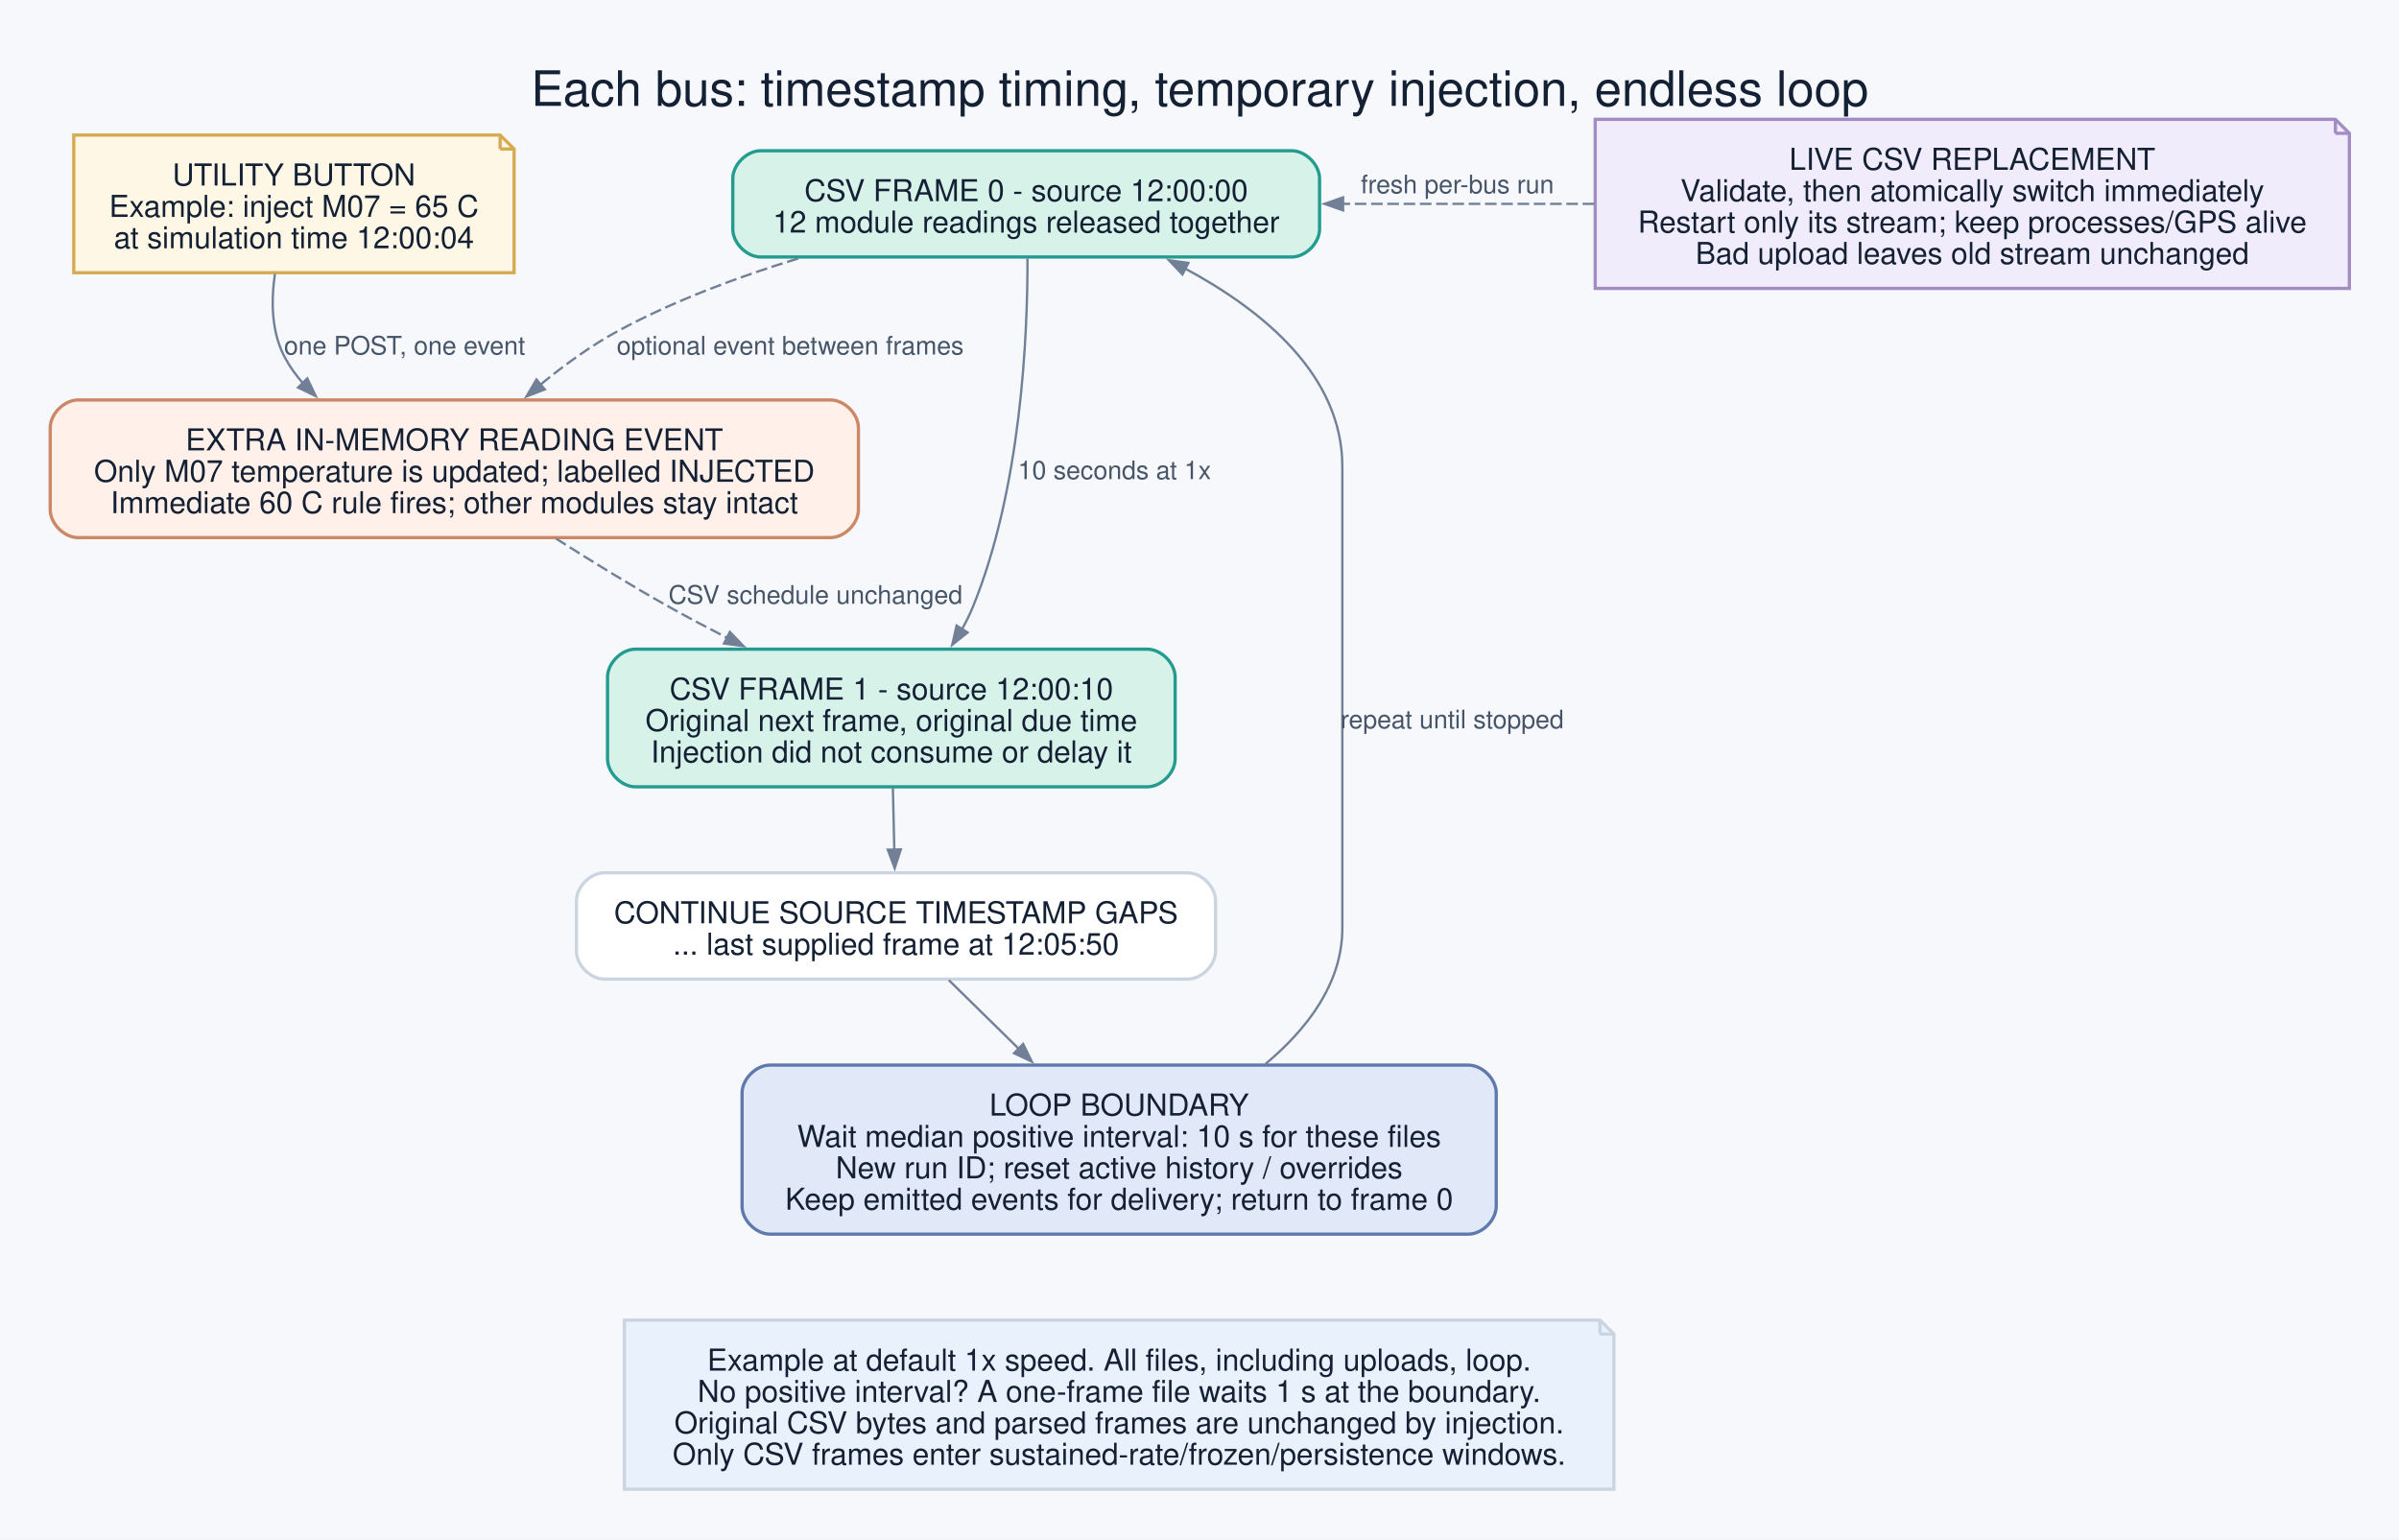
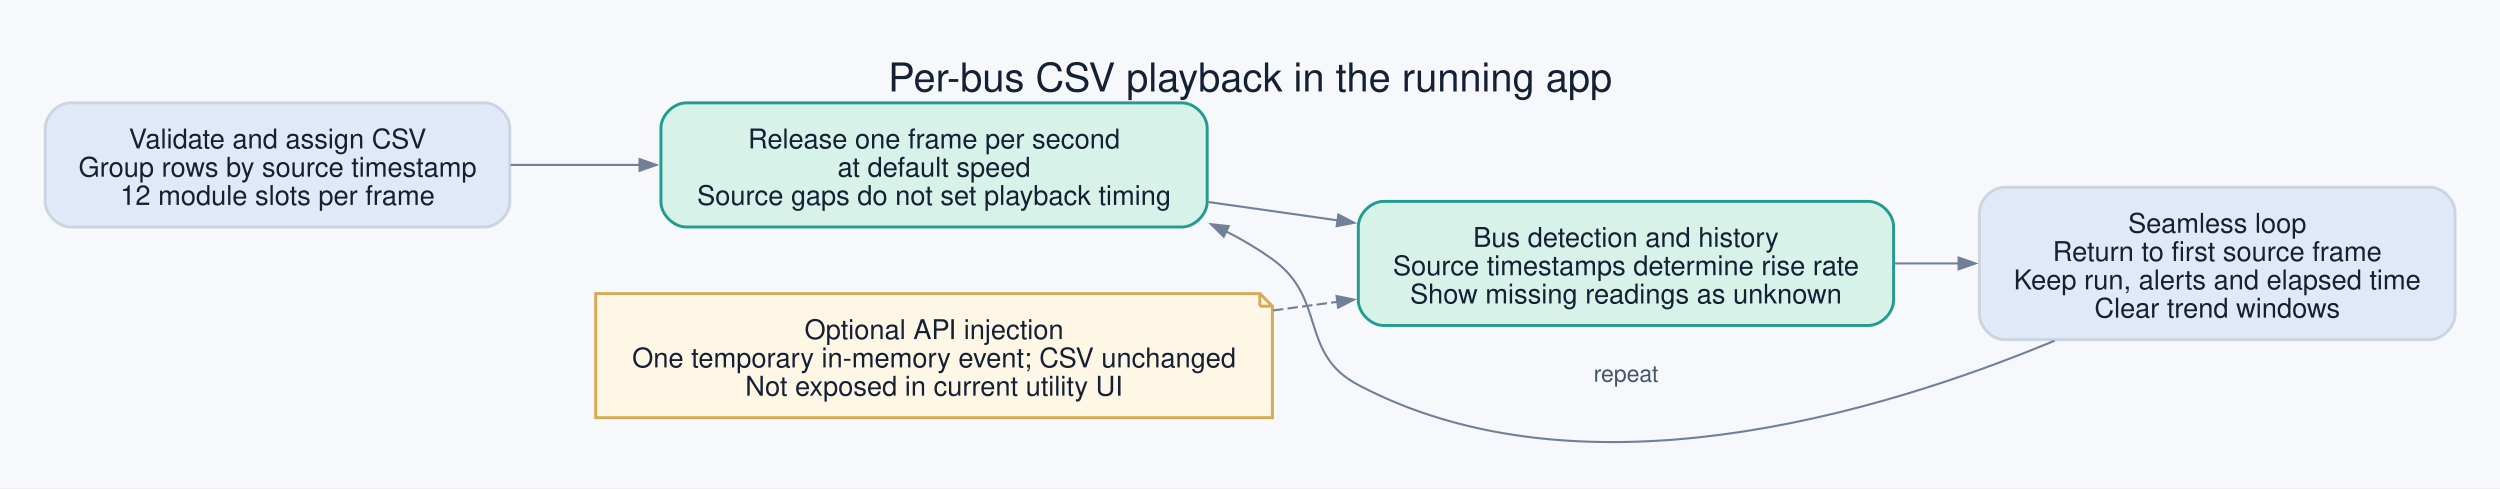
- <svg xmlns="http://www.w3.org/2000/svg" width="2064pt" height="1325pt" viewBox="0.00 0.00 2064.00 1325.00">
-   <g id="graph0" class="graph" transform="scale(2 2) rotate(0) translate(21.6 640.67)">
-     <polygon fill="#f6f8fc" stroke="none" points="-21.6,21.6 -21.6,-640.67 1010.65,-640.67 1010.65,21.6 -21.6,21.6" />
-     <text xml:space="preserve" text-anchor="middle" x="494.52" y="-595.12" font-family="Helvetica,sans-Serif" font-size="21.00" fill="#142033">Each bus: timestamp timing, temporary injection, endless loop</text>
+ <svg xmlns="http://www.w3.org/2000/svg" width="2386pt" height="466pt" viewBox="0.00 0.00 2386.00 466.00">
+   <g id="graph0" class="graph" transform="scale(2 2) rotate(0) translate(21.6 211.2)">
+     <polygon fill="#f6f8fc" stroke="none" points="-21.6,21.6 -21.6,-211.2 1171.53,-211.2 1171.53,21.6 -21.6,21.6" />
+     <text xml:space="preserve" text-anchor="middle" x="574.97" y="-167.55" font-family="Helvetica,sans-Serif" font-size="19.00" fill="#142033">Per-bus CSV playback in the running app</text>
    <g id="node1" class="node">
-       <path fill="#d6f2e9" stroke="#239b8e" stroke-width="1.4" d="M534.05,-575.82C534.05,-575.82 305.63,-575.82 305.63,-575.82 299.63,-575.82 293.63,-569.82 293.63,-563.82 293.63,-563.82 293.63,-542.1 293.63,-542.1 293.63,-536.1 299.63,-530.1 305.63,-530.1 305.63,-530.1 534.05,-530.1 534.05,-530.1 540.05,-530.1 546.05,-536.1 546.05,-542.1 546.05,-542.1 546.05,-563.82 546.05,-563.82 546.05,-569.82 540.05,-575.82 534.05,-575.82" />
-       <text xml:space="preserve" text-anchor="middle" x="419.84" y="-554.11" font-family="Helvetica,sans-Serif" font-size="13.00" fill="#142033">CSV FRAME 0 - source 12:00:00</text>
-       <text xml:space="preserve" text-anchor="middle" x="419.84" y="-540.61" font-family="Helvetica,sans-Serif" font-size="13.00" fill="#142033">12 module readings released together</text>
+       <path fill="#e1e9f9" stroke="#cbd5e1" stroke-width="1.4" d="M209.67,-162.1C209.67,-162.1 12,-162.1 12,-162.1 6,-162.1 0,-156.1 0,-150.1 0,-150.1 0,-114.88 0,-114.88 0,-108.88 6,-102.88 12,-102.88 12,-102.88 209.67,-102.88 209.67,-102.88 215.67,-102.88 221.67,-108.88 221.67,-114.88 221.67,-114.88 221.67,-150.1 221.67,-150.1 221.67,-156.1 215.67,-162.1 209.67,-162.1" />
+       <text xml:space="preserve" text-anchor="middle" x="110.84" y="-140.39" font-family="Helvetica,sans-Serif" font-size="13.00" fill="#142033">Validate and assign CSV</text>
+       <text xml:space="preserve" text-anchor="middle" x="110.84" y="-126.89" font-family="Helvetica,sans-Serif" font-size="13.00" fill="#142033">Group rows by source timestamp</text>
+       <text xml:space="preserve" text-anchor="middle" x="110.84" y="-113.39" font-family="Helvetica,sans-Serif" font-size="13.00" fill="#142033">12 module slots per frame</text>
+     </g>
+     <g id="node2" class="node">
+       <path fill="#d6f2e9" stroke="#239b8e" stroke-width="1.4" d="M542.47,-162.1C542.47,-162.1 305.79,-162.1 305.79,-162.1 299.79,-162.1 293.79,-156.1 293.79,-150.1 293.79,-150.1 293.79,-114.88 293.79,-114.88 293.79,-108.88 299.79,-102.88 305.79,-102.88 305.79,-102.88 542.47,-102.88 542.47,-102.88 548.47,-102.88 554.47,-108.88 554.47,-114.88 554.47,-114.88 554.47,-150.1 554.47,-150.1 554.47,-156.1 548.47,-162.1 542.47,-162.1" />
+       <text xml:space="preserve" text-anchor="middle" x="424.13" y="-140.39" font-family="Helvetica,sans-Serif" font-size="13.00" fill="#142033">Release one frame per second</text>
+       <text xml:space="preserve" text-anchor="middle" x="424.13" y="-126.89" font-family="Helvetica,sans-Serif" font-size="13.00" fill="#142033">at default speed</text>
+       <text xml:space="preserve" text-anchor="middle" x="424.13" y="-113.39" font-family="Helvetica,sans-Serif" font-size="13.00" fill="#142033">Source gaps do not set playback timing</text>
+     </g>
+     <g id="edge1" class="edge">
+       <path fill="none" stroke="#718096" d="M222.02,-132.49C241.97,-132.49 263.01,-132.49 283.66,-132.49" />
+       <polygon fill="#718096" stroke="#718096" points="283.6,-135.29 291.6,-132.49 283.6,-129.69 283.6,-135.29" />
    </g>
    <g id="node3" class="node">
-       <path fill="#fff0e9" stroke="#cc8866" stroke-width="1.4" d="M335.67,-468.6C335.67,-468.6 12,-468.6 12,-468.6 6,-468.6 0,-462.6 0,-456.6 0,-456.6 0,-421.38 0,-421.38 0,-415.38 6,-409.38 12,-409.38 12,-409.38 335.67,-409.38 335.67,-409.38 341.67,-409.38 347.67,-415.38 347.67,-421.38 347.67,-421.38 347.67,-456.6 347.67,-456.6 347.67,-462.6 341.67,-468.6 335.67,-468.6" />
-       <text xml:space="preserve" text-anchor="middle" x="173.84" y="-446.89" font-family="Helvetica,sans-Serif" font-size="13.00" fill="#142033">EXTRA IN-MEMORY READING EVENT</text>
-       <text xml:space="preserve" text-anchor="middle" x="173.84" y="-433.39" font-family="Helvetica,sans-Serif" font-size="13.00" fill="#142033">Only M07 temperature is updated; labelled INJECTED</text>
-       <text xml:space="preserve" text-anchor="middle" x="173.84" y="-419.89" font-family="Helvetica,sans-Serif" font-size="13.00" fill="#142033">Immediate 60 C rule fires; other modules stay intact</text>
+       <path fill="#d6f2e9" stroke="#239b8e" stroke-width="1.4" d="M870.01,-115.1C870.01,-115.1 638.59,-115.1 638.59,-115.1 632.59,-115.1 626.59,-109.1 626.59,-103.1 626.59,-103.1 626.59,-67.88 626.59,-67.88 626.59,-61.88 632.59,-55.88 638.59,-55.88 638.59,-55.88 870.01,-55.88 870.01,-55.88 876.01,-55.88 882.01,-61.88 882.01,-67.88 882.01,-67.88 882.01,-103.1 882.01,-103.1 882.01,-109.1 876.01,-115.1 870.01,-115.1" />
+       <text xml:space="preserve" text-anchor="middle" x="754.3" y="-93.39" font-family="Helvetica,sans-Serif" font-size="13.00" fill="#142033">Bus detection and history</text>
+       <text xml:space="preserve" text-anchor="middle" x="754.3" y="-79.89" font-family="Helvetica,sans-Serif" font-size="13.00" fill="#142033">Source timestamps determine rise rate</text>
+       <text xml:space="preserve" text-anchor="middle" x="754.3" y="-66.39" font-family="Helvetica,sans-Serif" font-size="13.00" fill="#142033">Show missing readings as unknown</text>
+     </g>
+     <g id="edge2" class="edge">
+       <path fill="none" stroke="#718096" d="M555.01,-114.79C572.35,-112.37 589.91,-109.89 606.59,-107.49 609.98,-107.01 613.41,-106.51 616.86,-106.01" />
+       <polygon fill="#718096" stroke="#718096" points="617.07,-108.81 624.58,-104.88 616.26,-103.27 617.07,-108.81" />
+     </g>
+     <g id="node4" class="node">
+       <path fill="#e1e9f9" stroke="#cbd5e1" stroke-width="1.4" d="M1137.93,-121.85C1137.93,-121.85 935.01,-121.85 935.01,-121.85 929.01,-121.85 923.01,-115.85 923.01,-109.85 923.01,-109.85 923.01,-61.13 923.01,-61.13 923.01,-55.13 929.01,-49.13 935.01,-49.13 935.01,-49.13 1137.93,-49.13 1137.93,-49.13 1143.93,-49.13 1149.93,-55.13 1149.93,-61.13 1149.93,-61.13 1149.93,-109.85 1149.93,-109.85 1149.93,-115.85 1143.93,-121.85 1137.93,-121.85" />
+       <text xml:space="preserve" text-anchor="middle" x="1036.47" y="-100.14" font-family="Helvetica,sans-Serif" font-size="13.00" fill="#142033">Seamless loop</text>
+       <text xml:space="preserve" text-anchor="middle" x="1036.47" y="-86.64" font-family="Helvetica,sans-Serif" font-size="13.00" fill="#142033">Return to first source frame</text>
+       <text xml:space="preserve" text-anchor="middle" x="1036.47" y="-73.14" font-family="Helvetica,sans-Serif" font-size="13.00" fill="#142033">Keep run, alerts and elapsed time</text>
+       <text xml:space="preserve" text-anchor="middle" x="1036.47" y="-59.64" font-family="Helvetica,sans-Serif" font-size="13.00" fill="#142033">Clear trend windows</text>
    </g>
    <g id="edge3" class="edge">
-       <path fill="none" stroke="#718096" stroke-dasharray="5,2" d="M321.74,-529.45C295.9,-521.55 268.62,-511.38 244.84,-498.6 232.94,-492.21 221.16,-483.65 210.72,-475.05" />
-       <polygon fill="#718096" stroke="#718096" points="212.78,-473.13 204.87,-470.1 209.16,-477.41 212.78,-473.13" />
-       <text xml:space="preserve" text-anchor="middle" x="318.34" y="-488.15" font-family="Helvetica,sans-Serif" font-size="11.00" fill="#475569">optional event between frames</text>
-     </g>
-     <g id="node4" class="node">
-       <path fill="#d6f2e9" stroke="#239b8e" stroke-width="1.4" d="M471.92,-361.38C471.92,-361.38 251.75,-361.38 251.75,-361.38 245.75,-361.38 239.75,-355.38 239.75,-349.38 239.75,-349.38 239.75,-314.16 239.75,-314.16 239.75,-308.16 245.75,-302.16 251.75,-302.16 251.75,-302.16 471.92,-302.16 471.92,-302.16 477.92,-302.16 483.92,-308.16 483.92,-314.16 483.92,-314.16 483.92,-349.38 483.92,-349.38 483.92,-355.38 477.92,-361.38 471.92,-361.38" />
-       <text xml:space="preserve" text-anchor="middle" x="361.84" y="-339.67" font-family="Helvetica,sans-Serif" font-size="13.00" fill="#142033">CSV FRAME 1 - source 12:00:10</text>
-       <text xml:space="preserve" text-anchor="middle" x="361.84" y="-326.17" font-family="Helvetica,sans-Serif" font-size="13.00" fill="#142033">Original next frame, original due time</text>
-       <text xml:space="preserve" text-anchor="middle" x="361.84" y="-312.67" font-family="Helvetica,sans-Serif" font-size="13.00" fill="#142033">Injection did not consume or delay it</text>
-     </g>
-     <g id="edge1" class="edge">
-       <path fill="none" stroke="#718096" d="M420.4,-529.52C420.49,-495.68 417.61,-430.16 396.84,-379.38 395.53,-376.2 393.96,-373.03 392.21,-369.95" />
-       <polygon fill="#718096" stroke="#718096" points="394.65,-368.56 388.03,-363.27 389.9,-371.53 394.65,-368.56" />
-       <text xml:space="preserve" text-anchor="middle" x="457.83" y="-434.54" font-family="Helvetica,sans-Serif" font-size="11.00" fill="#475569">10 seconds at 1x</text>
-     </g>
-     <g id="node2" class="node">
-       <polygon fill="#fff7e6" stroke="#d6aa53" stroke-width="1.4" points="193.55,-582.57 10.13,-582.57 10.13,-523.35 199.55,-523.35 199.55,-576.57 193.55,-582.57" />
-       <polyline fill="none" stroke="#d6aa53" stroke-width="1.4" points="193.55,-582.57 193.55,-576.57" />
-       <polyline fill="none" stroke="#d6aa53" stroke-width="1.4" points="199.55,-576.57 193.55,-576.57" />
-       <text xml:space="preserve" text-anchor="middle" x="104.84" y="-560.86" font-family="Helvetica,sans-Serif" font-size="13.00" fill="#142033">UTILITY BUTTON</text>
-       <text xml:space="preserve" text-anchor="middle" x="104.84" y="-547.36" font-family="Helvetica,sans-Serif" font-size="13.00" fill="#142033">Example: inject M07 = 65 C</text>
-       <text xml:space="preserve" text-anchor="middle" x="104.84" y="-533.86" font-family="Helvetica,sans-Serif" font-size="13.00" fill="#142033">at simulation time 12:00:04</text>
-     </g>
-     <g id="edge2" class="edge">
-       <path fill="none" stroke="#718096" d="M96.66,-522.81C94.94,-510.93 95.14,-497.47 101.09,-486.6 103.22,-482.69 105.84,-479.07 108.8,-475.7" />
-       <polygon fill="#718096" stroke="#718096" points="110.58,-477.89 114.25,-470.25 106.62,-473.93 110.58,-477.89" />
-       <text xml:space="preserve" text-anchor="middle" x="152.46" y="-488.15" font-family="Helvetica,sans-Serif" font-size="11.00" fill="#475569">one POST, one event</text>
+       <path fill="none" stroke="#718096" d="M882.68,-85.49C892.86,-85.49 903.13,-85.49 913.28,-85.49" />
+       <polygon fill="#718096" stroke="#718096" points="913.04,-88.29 921.04,-85.49 913.04,-82.69 913.04,-88.29" />
    </g>
    <g id="edge4" class="edge">
-       <path fill="none" stroke="#718096" stroke-dasharray="5,2" d="M217.59,-408.97C232.88,-399.2 250.29,-388.48 266.59,-379.38 274.48,-374.97 282.85,-370.54 291.23,-366.25" />
-       <polygon fill="#718096" stroke="#718096" points="292.37,-368.81 298.24,-362.7 289.84,-363.82 292.37,-368.81" />
-       <text xml:space="preserve" text-anchor="middle" x="329.21" y="-380.93" font-family="Helvetica,sans-Serif" font-size="11.00" fill="#475569">CSV schedule unchanged</text>
+       <path fill="none" stroke="#718096" d="M958.81,-48.59C872.94,-12.94 732,28.15 626.59,-27.49 598.03,-42.57 611.83,-68.66 585.59,-87.49 578.68,-92.45 571.25,-96.86 563.5,-100.78" />
+       <polygon fill="#718096" stroke="#718096" points="562.36,-98.23 556.35,-104.2 564.77,-103.28 562.36,-98.23" />
+       <text xml:space="preserve" text-anchor="middle" x="754.3" y="-29.04" font-family="Helvetica,sans-Serif" font-size="11.00" fill="#475569">repeat</text>
    </g>
    <g id="node5" class="node">
-       <path fill="white" stroke="#cbd5e1" stroke-width="1.4" d="M489.3,-265.16C489.3,-265.16 238.38,-265.16 238.38,-265.16 232.38,-265.16 226.38,-259.16 226.38,-253.16 226.38,-253.16 226.38,-231.44 226.38,-231.44 226.38,-225.44 232.38,-219.44 238.38,-219.44 238.38,-219.44 489.3,-219.44 489.3,-219.44 495.3,-219.44 501.3,-225.44 501.3,-231.44 501.3,-231.44 501.3,-253.16 501.3,-253.16 501.3,-259.16 495.3,-265.16 489.3,-265.16" />
-       <text xml:space="preserve" text-anchor="middle" x="363.84" y="-243.45" font-family="Helvetica,sans-Serif" font-size="13.00" fill="#142033">CONTINUE SOURCE TIMESTAMP GAPS</text>
-       <text xml:space="preserve" text-anchor="middle" x="363.84" y="-229.95" font-family="Helvetica,sans-Serif" font-size="13.00" fill="#142033">... last supplied frame at 12:05:50</text>
+       <polygon fill="#fff7e6" stroke="#d6aa53" stroke-width="1.4" points="579.59,-71.1 262.67,-71.1 262.67,-11.88 585.59,-11.88 585.59,-65.1 579.59,-71.1" />
+       <polyline fill="none" stroke="#d6aa53" stroke-width="1.4" points="579.59,-71.1 579.59,-65.1" />
+       <polyline fill="none" stroke="#d6aa53" stroke-width="1.4" points="585.59,-65.1 579.59,-65.1" />
+       <text xml:space="preserve" text-anchor="middle" x="424.13" y="-49.39" font-family="Helvetica,sans-Serif" font-size="13.00" fill="#142033">Optional API injection</text>
+       <text xml:space="preserve" text-anchor="middle" x="424.13" y="-35.89" font-family="Helvetica,sans-Serif" font-size="13.00" fill="#142033">One temporary in-memory event; CSV unchanged</text>
+       <text xml:space="preserve" text-anchor="middle" x="424.13" y="-22.39" font-family="Helvetica,sans-Serif" font-size="13.00" fill="#142033">Not exposed in current utility UI</text>
    </g>
    <g id="edge5" class="edge">
-       <path fill="none" stroke="#718096" d="M362.5,-301.64C362.7,-293.12 362.91,-283.76 363.11,-275.09" />
-       <polygon fill="#718096" stroke="#718096" points="365.91,-275.23 363.29,-267.17 360.31,-275.11 365.91,-275.23" />
-     </g>
-     <g id="node6" class="node">
-       <path fill="#e1e9f9" stroke="#5f79ad" stroke-width="1.4" d="M610.05,-182.44C610.05,-182.44 309.62,-182.44 309.62,-182.44 303.62,-182.44 297.62,-176.44 297.62,-170.44 297.62,-170.44 297.62,-121.72 297.62,-121.72 297.62,-115.72 303.62,-109.72 309.62,-109.72 309.62,-109.72 610.05,-109.72 610.05,-109.72 616.05,-109.72 622.05,-115.72 622.05,-121.72 622.05,-121.72 622.05,-170.44 622.05,-170.44 622.05,-176.44 616.05,-182.44 610.05,-182.44" />
-       <text xml:space="preserve" text-anchor="middle" x="459.84" y="-160.73" font-family="Helvetica,sans-Serif" font-size="13.00" fill="#142033">LOOP BOUNDARY</text>
-       <text xml:space="preserve" text-anchor="middle" x="459.84" y="-147.23" font-family="Helvetica,sans-Serif" font-size="13.00" fill="#142033">Wait median positive interval: 10 s for these files</text>
-       <text xml:space="preserve" text-anchor="middle" x="459.84" y="-133.73" font-family="Helvetica,sans-Serif" font-size="13.00" fill="#142033">New run ID; reset active history / overrides</text>
-       <text xml:space="preserve" text-anchor="middle" x="459.84" y="-120.23" font-family="Helvetica,sans-Serif" font-size="13.00" fill="#142033">Keep emitted events for delivery; return to frame 0</text>
-     </g>
-     <g id="edge6" class="edge">
-       <path fill="none" stroke="#718096" d="M386.59,-218.97C395.59,-210.13 406.25,-199.67 416.62,-189.5" />
-       <polygon fill="#718096" stroke="#718096" points="418.54,-191.54 422.28,-183.93 414.61,-187.54 418.54,-191.54" />
-     </g>
-     <g id="edge7" class="edge">
-       <path fill="none" stroke="#718096" d="M522.8,-182.94C540.89,-198.07 555.84,-217.71 555.84,-241.3 555.84,-439.99 555.84,-439.99 555.84,-439.99 555.84,-479.06 521.96,-507.02 488.03,-525.23" />
-       <polygon fill="#718096" stroke="#718096" points="487.06,-522.58 481.23,-528.73 489.62,-527.56 487.06,-522.58" />
-       <text xml:space="preserve" text-anchor="middle" x="603.09" y="-327.32" font-family="Helvetica,sans-Serif" font-size="11.00" fill="#475569">repeat until stopped</text>
-     </g>
-     <g id="node8" class="node">
-       <polygon fill="#e9f1fd" stroke="#cbd5e1" stroke-width="1.4" points="666.67,-72.72 247,-72.72 247,0 672.67,0 672.67,-66.72 666.67,-72.72" />
-       <polyline fill="none" stroke="#cbd5e1" stroke-width="1.4" points="666.67,-72.72 666.67,-66.72" />
-       <polyline fill="none" stroke="#cbd5e1" stroke-width="1.4" points="672.67,-66.72 666.67,-66.72" />
-       <text xml:space="preserve" text-anchor="middle" x="459.84" y="-51.01" font-family="Helvetica,sans-Serif" font-size="13.00" fill="#142033">Example at default 1x speed. All files, including uploads, loop.</text>
-       <text xml:space="preserve" text-anchor="middle" x="459.84" y="-37.51" font-family="Helvetica,sans-Serif" font-size="13.00" fill="#142033">No positive interval? A one-frame file waits 1 s at the boundary.</text>
-       <text xml:space="preserve" text-anchor="middle" x="459.84" y="-24.01" font-family="Helvetica,sans-Serif" font-size="13.00" fill="#142033">Original CSV bytes and parsed frames are unchanged by injection.</text>
-       <text xml:space="preserve" text-anchor="middle" x="459.84" y="-10.51" font-family="Helvetica,sans-Serif" font-size="13.00" fill="#142033">Only CSV frames enter sustained-rate/frozen/persistence windows.</text>
-     </g>
-     <g id="node7" class="node">
-       <polygon fill="#f0ecfc" stroke="#a38cc4" stroke-width="1.4" points="983.05,-589.32 664.62,-589.32 664.62,-516.6 989.05,-516.6 989.05,-583.32 983.05,-589.32" />
-       <polyline fill="none" stroke="#a38cc4" stroke-width="1.4" points="983.05,-589.32 983.05,-583.32" />
-       <polyline fill="none" stroke="#a38cc4" stroke-width="1.4" points="989.05,-583.32 983.05,-583.32" />
-       <text xml:space="preserve" text-anchor="middle" x="826.84" y="-567.61" font-family="Helvetica,sans-Serif" font-size="13.00" fill="#142033">LIVE CSV REPLACEMENT</text>
-       <text xml:space="preserve" text-anchor="middle" x="826.84" y="-554.11" font-family="Helvetica,sans-Serif" font-size="13.00" fill="#142033">Validate, then atomically switch immediately</text>
-       <text xml:space="preserve" text-anchor="middle" x="826.84" y="-540.61" font-family="Helvetica,sans-Serif" font-size="13.00" fill="#142033">Restart only its stream; keep processes/GPS alive</text>
-       <text xml:space="preserve" text-anchor="middle" x="826.84" y="-527.11" font-family="Helvetica,sans-Serif" font-size="13.00" fill="#142033">Bad upload leaves old stream unchanged</text>
-     </g>
-     <g id="edge8" class="edge">
-       <path fill="none" stroke="#718096" stroke-dasharray="5,2" d="M664.2,-552.96C628.3,-552.96 590.62,-552.96 555.89,-552.96" />
-       <polygon fill="#718096" stroke="#718096" points="556.17,-550.16 548.17,-552.96 556.17,-555.76 556.17,-550.16" />
-       <text xml:space="preserve" text-anchor="middle" x="605.34" y="-557.51" font-family="Helvetica,sans-Serif" font-size="11.00" fill="#475569">fresh per-bus run</text>
+       <path fill="none" stroke="#718096" stroke-dasharray="5,2" d="M585.85,-63.04C596.17,-64.43 606.51,-65.81 616.7,-67.18" />
+       <polygon fill="#718096" stroke="#718096" points="616.21,-69.94 624.51,-68.23 616.96,-64.39 616.21,-69.94" />
    </g>
  </g>
</svg>
